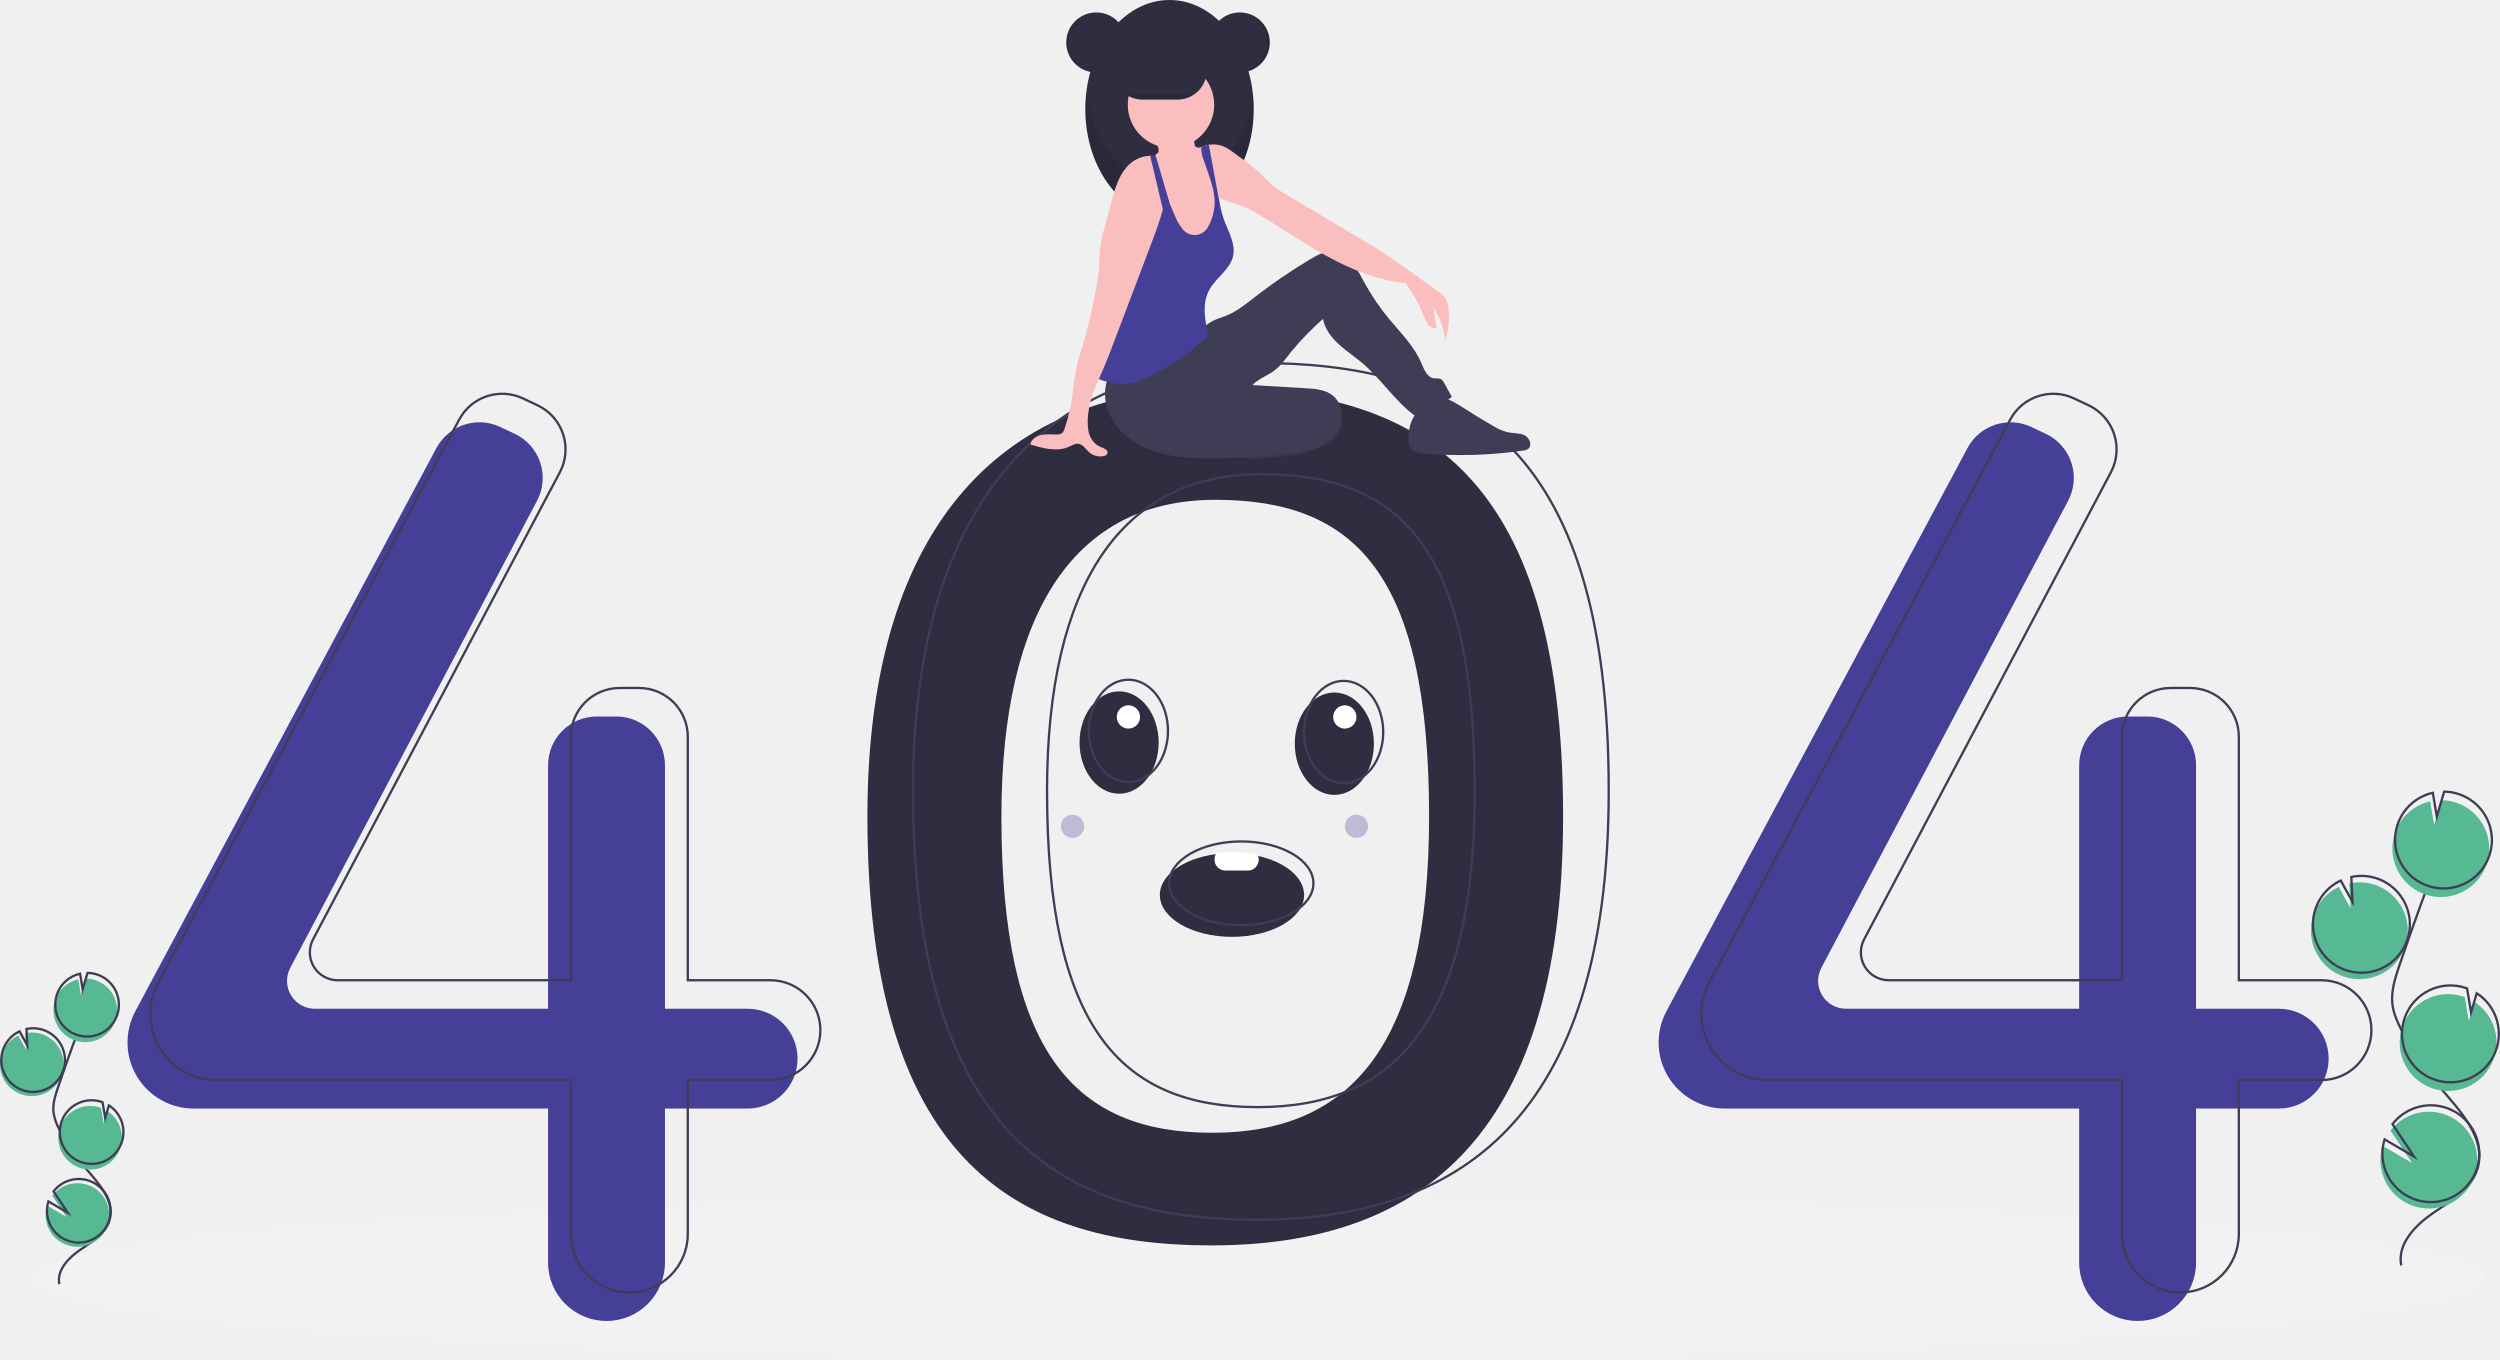
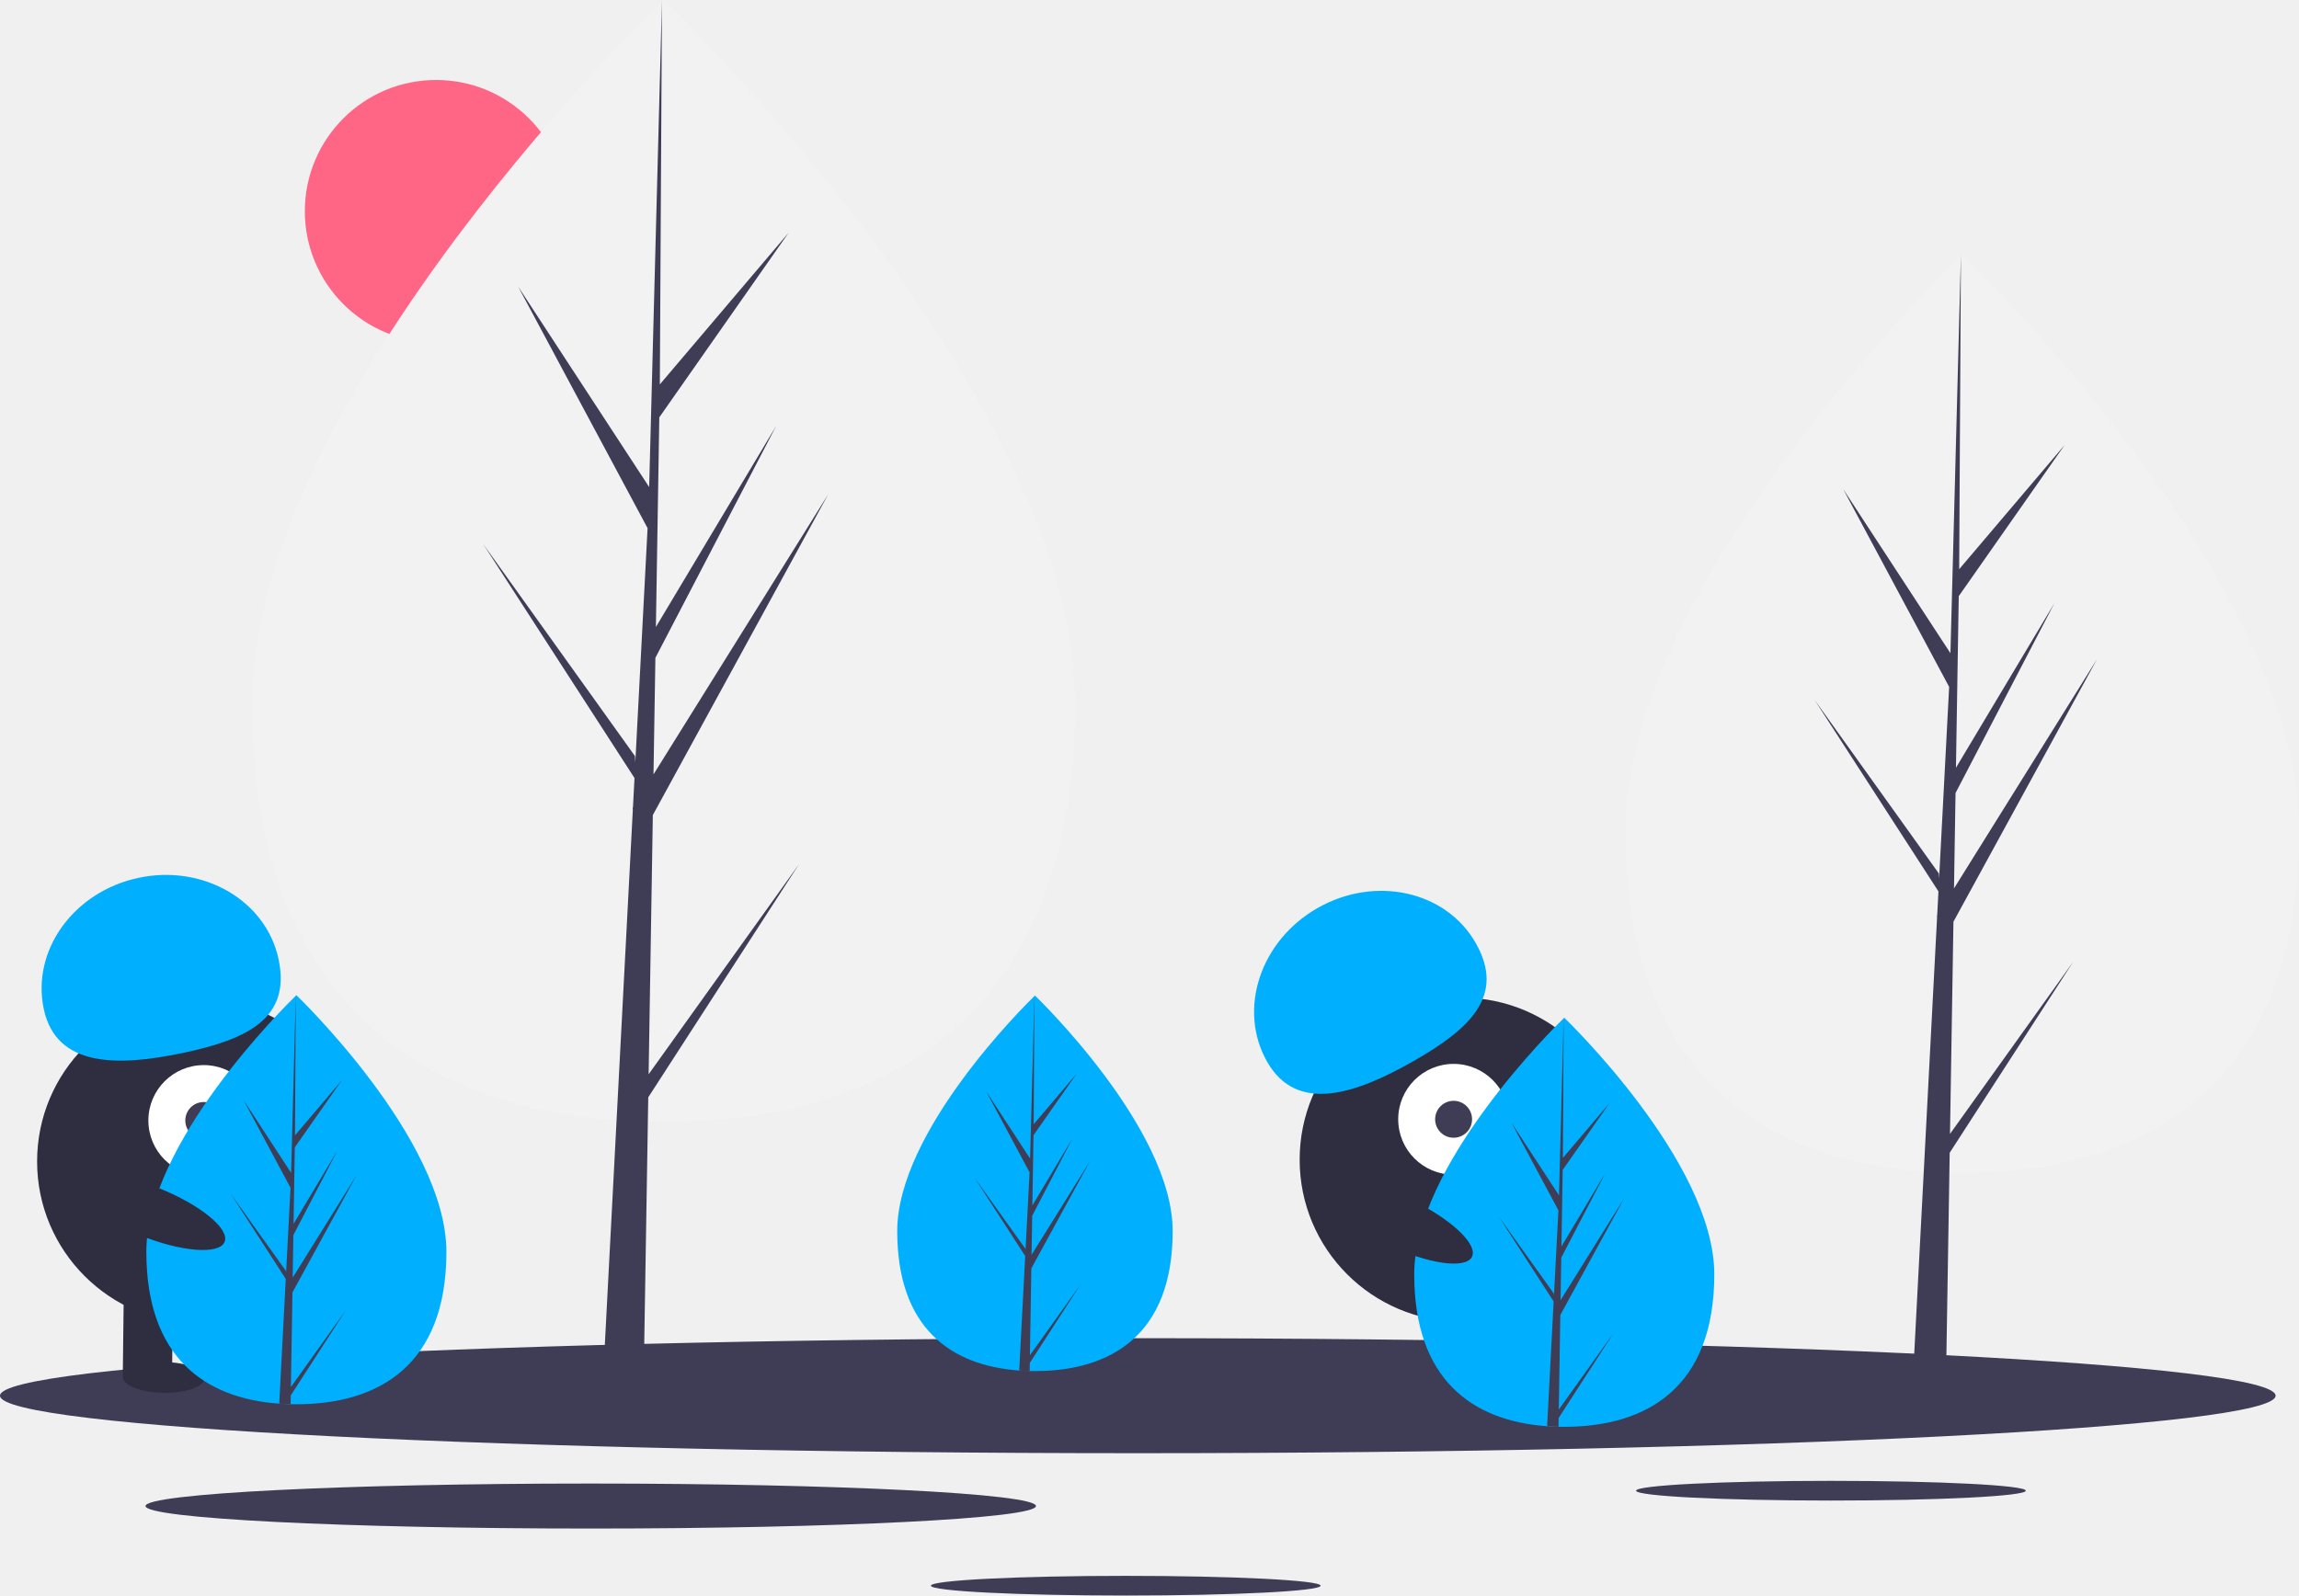
- <svg xmlns="http://www.w3.org/2000/svg" id="fd59ce54-f850-4dfc-bc34-dd7d379d600e" data-name="Layer 1" width="1074.392" height="584.231" viewBox="0 0 1074.392 584.231">
-   <ellipse cx="540.643" cy="549.309" rx="527.5" ry="34.922" fill="#f2f2f2" />
-   <path d="M583.48,324.894c-85.944,0-147.651,55.139-147.651,183.798,0,145.813,61.707,184.411,147.651,184.411s151.327-42.274,151.327-184.411C734.807,356.753,669.424,324.894,583.48,324.894Zm.565,319.808c-59.527,0-90.626-34.923-90.626-135.916,0-89.112,32.372-136.105,91.899-136.105s91.899,30.868,91.899,136.105C677.217,607.234,643.572,644.703,584.045,644.703Z" transform="translate(-63.054 -157.8845)" fill="#2f2e41" />
-   <path d="M384.365,591.401H348.831V486.762A20.956,20.956,0,0,0,327.875,465.806h-8.326a20.956,20.956,0,0,0-20.956,20.956V591.401H198.363a11.963,11.963,0,0,1-10.578-17.552l106.082-200.78A20.956,20.956,0,0,0,284.287,344.33l-6.262-2.957a20.956,20.956,0,0,0-27.429,9.07L121.214,592.475a28.416,28.416,0,0,0-3.356,13.396v0a28.416,28.416,0,0,0,28.416,28.416H298.593v66.167a25.119,25.119,0,0,0,25.119,25.119h0a25.119,25.119,0,0,0,25.119-25.119V634.287h35.534a21.443,21.443,0,0,0,21.443-21.443v0A21.443,21.443,0,0,0,384.365,591.401Z" transform="translate(-63.054 -157.8845)" fill="#463f98" />
-   <path d="M1042.362,591.401h-35.534V486.762A20.956,20.956,0,0,0,985.872,465.806h-8.326a20.956,20.956,0,0,0-20.956,20.956V591.401H856.359a11.963,11.963,0,0,1-10.578-17.552L951.864,373.069A20.956,20.956,0,0,0,942.284,344.33l-6.262-2.957a20.956,20.956,0,0,0-27.429,9.07L779.211,592.475a28.416,28.416,0,0,0-3.356,13.396v0a28.416,28.416,0,0,0,28.416,28.416H956.589v66.167a25.119,25.119,0,0,0,25.119,25.119h0a25.119,25.119,0,0,0,25.119-25.119V634.287h35.534a21.443,21.443,0,0,0,21.443-21.443v0A21.443,21.443,0,0,0,1042.362,591.401Z" transform="translate(-63.054 -157.8845)" fill="#463f98" />
-   <path d="M394.168,579.148H358.634V474.509a20.956,20.956,0,0,0-20.956-20.956h-8.326a20.956,20.956,0,0,0-20.956,20.956V579.148H208.165a11.963,11.963,0,0,1-10.578-17.552L303.67,360.816a20.956,20.956,0,0,0-9.58-28.739l-6.262-2.957a20.956,20.956,0,0,0-27.429,9.07L131.017,580.222a28.416,28.416,0,0,0-3.356,13.396v0a28.416,28.416,0,0,0,28.416,28.416H308.395v66.167a25.119,25.119,0,0,0,25.119,25.119h0a25.119,25.119,0,0,0,25.119-25.119V622.034h35.534a21.443,21.443,0,0,0,21.443-21.443v0A21.443,21.443,0,0,0,394.168,579.148Z" transform="translate(-63.054 -157.8845)" fill="none" stroke="#3f3d56" stroke-miterlimit="10" />
-   <path d="M1060.742,579.148h-35.534V474.509a20.956,20.956,0,0,0-20.956-20.956H995.925a20.956,20.956,0,0,0-20.956,20.956V579.148H874.739a11.963,11.963,0,0,1-10.578-17.552L970.244,360.816a20.956,20.956,0,0,0-9.58-28.739l-6.262-2.957a20.956,20.956,0,0,0-27.429,9.07L797.59,580.222a28.416,28.416,0,0,0-3.356,13.396v0a28.416,28.416,0,0,0,28.416,28.416H974.969v66.167a25.119,25.119,0,0,0,25.119,25.119h0a25.119,25.119,0,0,0,25.119-25.119V622.034h35.534a21.443,21.443,0,0,0,21.443-21.443v0A21.443,21.443,0,0,0,1060.742,579.148Z" transform="translate(-63.054 -157.8845)" fill="none" stroke="#3f3d56" stroke-miterlimit="10" />
-   <path d="M603.085,313.866c-85.944,0-147.651,55.139-147.651,183.798,0,145.813,61.707,184.411,147.651,184.411s151.327-42.274,151.327-184.411C754.412,345.725,689.029,313.866,603.085,313.866Zm.565,319.808c-59.527,0-90.626-34.923-90.626-135.916,0-89.112,32.372-136.105,91.899-136.105s91.899,30.868,91.899,136.105C696.822,596.206,663.177,633.675,603.65,633.675Z" transform="translate(-63.054 -157.8845)" fill="none" stroke="#3f3d56" stroke-miterlimit="10" />
-   <circle cx="471.141" cy="18.25" r="12.901" fill="#2f2e41" />
-   <ellipse cx="502.607" cy="46.885" rx="36.186" ry="46.885" fill="#2f2e41" />
-   <path d="M565.661,237.494c-18.128,0-33.141-17.271-35.776-39.805a60.976,60.976,0,0,0-.41,7.08c0,25.894,16.201,46.885,36.186,46.885s36.186-20.991,36.186-46.885a60.976,60.976,0,0,0-.41-7.08C598.803,220.224,583.789,237.494,565.661,237.494Z" transform="translate(-63.054 -157.8845)" opacity="0.1" />
-   <path d="M639.296,342.073c-.777,3.193-4.128,5.751-7.839,7.538-7.802,3.757-17.425,4.878-26.76,5.254a45.176,45.176,0,0,1-7.144-.132,20.537,20.537,0,0,1-12.251-5.631,1.681,1.681,0,0,1,.044-2.844c4.969-5.459,13.262-8.806,21.616-11.216,6.334-1.827,17.381-6.561,24.29-5.922C637.944,329.739,640.277,338.041,639.296,342.073Z" transform="translate(-63.054 -157.8845)" fill="#3f3d56" />
-   <path d="M639.296,342.073c-.777,3.193-4.128,5.751-7.839,7.538-7.802,3.757-17.425,4.878-26.76,5.254a45.176,45.176,0,0,1-7.144-.132,20.537,20.537,0,0,1-12.251-5.631,1.681,1.681,0,0,1,.044-2.844c4.969-5.459,13.262-8.806,21.616-11.216,6.334-1.827,17.381-6.561,24.29-5.922C637.944,329.739,640.277,338.041,639.296,342.073Z" transform="translate(-63.054 -157.8845)" opacity="0.1" />
-   <path d="M540.098,318.206a19.77,19.77,0,0,0-1.199,15.075,26.339,26.339,0,0,0,8.829,12.497c10.095,8.092,23.988,9.205,36.925,9.093a284.649,284.649,0,0,0,33.905-2.324,40.538,40.538,0,0,0,11.001-2.554c4.222-1.827,7.933-5.178,9.436-9.526s.436-9.672-3.134-12.574c-3.137-2.55-7.463-2.9-11.498-3.143l-23.088-1.387c2.281-2.308,5.318-3.614,8.096-5.292,3.685-2.226,6.134-5.965,8.813-9.335a129.001,129.001,0,0,1,13.439-13.817c.751,4.31,3.478,7.85,6.687,10.824s6.908,5.368,10.244,8.2c8.079,6.858,13.896,16.167,22.392,22.5a43.829,43.829,0,0,0,16.049-8.012l-3.302-5.981a3.94,3.94,0,0,0-1.245-1.553c-.935-.575-2.14-.279-3.225-.441-2.901-.435-4.168-3.784-5.306-6.487-3.125-7.422-9.108-13.18-14.218-19.404a98.009,98.009,0,0,1-9.996-14.723c-1.717-3.102-3.288-6.331-5.617-9.003s-5.594-4.773-9.139-4.781c-3.132-.007-6.021,1.584-8.714,3.183a230.477,230.477,0,0,0-23.63,16.099c-3.944,3.062-7.863,6.296-12.489,8.174-1.947.79-4,1.331-5.869,2.292-3.273,1.684-5.757,4.534-8.431,7.064C566.277,311.892,553.219,317.738,540.098,318.206Z" transform="translate(-63.054 -157.8845)" fill="#3f3d56" />
-   <path d="M588.374,253.983a23.774,23.774,0,0,1-1.734,8.033,10.045,10.045,0,0,1-5.768,5.573,12.375,12.375,0,0,1-5.623.182,10.882,10.882,0,0,1-4.582-1.561c-2.165-1.488-3.244-4.144-3.637-6.743-.393-2.596-.217-5.249-.469-7.863a42.944,42.944,0,0,0-1.202-6.255c-.17-.683-.343-1.362-.513-2.042-.167-.68-.33-1.359-.481-2.039-.138-.639-.267-1.281-.378-1.926-.091-.544-.173-1.092-.233-1.643a18.423,18.423,0,0,0-.809-4.811,14.607,14.607,0,0,0-1.687-2.854c-.286-.409-.563-.818-.818-1.243a5.89,5.89,0,0,1-.972-3.748,3.286,3.286,0,0,1,.148-.601c.025-.076.053-.151.085-.223A1.802,1.802,0,0,0,560.932,223.07a3.433,3.433,0,0,0-.148-1.778,11.318,11.318,0,0,0-.96-2.288c-.264-.478-1.161-1.34-1.167-1.888-.013-1.101,2.14-1.989,3.011-2.423a16.796,16.796,0,0,1,8.597-1.743c1.904.129,3.968.714,5.019,2.31.944,1.438.818,3.301,1.221,4.972a1.471,1.471,0,0,0,.299.664,1.341,1.341,0,0,0,.739.34,4.549,4.549,0,0,0,1.416.057h.003a2.931,2.931,0,0,0,.371-.054,4.957,4.957,0,0,0,2.033-.878q.585-.156,1.18-.255a.251.251,0,0,0,.047-.009c1.576,4.975,1.781,10.308,3.071,15.374.639,2.52,1.554,5.009,1.683,7.602.009.113.013.23.016.346.019.834-.047,1.674-.013,2.505a6.981,6.981,0,0,0,.126,1.114,15.611,15.611,0,0,0,.525,1.743l.009.028c.06.183.116.368.164.554.035.135.066.267.091.403l.003.009A14.938,14.938,0,0,1,588.374,253.983Z" transform="translate(-63.054 -157.8845)" fill="#fbbebe" />
-   <circle cx="503.237" cy="44.997" r="18.565" fill="#fbbebe" />
-   <path d="M684.157,304.033a30.445,30.445,0,0,0-5.236-14.103q.722,4.295,1.447,8.587a3.214,3.214,0,0,1-3.367-1.035,10.337,10.337,0,0,1-1.765-3.276,67.466,67.466,0,0,0-8.21-14.736c-11.819-.985-23.502-5.884-33.896-11.595-10.396-5.708-20.126-12.552-30.384-18.502a43.573,43.573,0,0,0-5.544-2.832c-3.21-1.287-6.812-1.954-9.855-3.468-.204-.101-.409-.208-.61-.318a12.578,12.578,0,0,1-1.945-1.306,10.344,10.344,0,0,1-.931-.856,20.351,20.351,0,0,1-3.559-5.953c-1.633-3.612-2.215-7.97-3.845-11.583a11.203,11.203,0,0,1,2.502-1.765h.003c.132-.069.264-.135.4-.198a11.94,11.94,0,0,1,2.004-.733q.585-.156,1.18-.255a.251.251,0,0,0,.047-.009,11.566,11.566,0,0,1,5.491.434c2.587.875,4.767,2.621,6.941,4.273a114.02,114.02,0,0,1,10.148,8.049c1.794,1.718,3.43,3.606,5.359,5.167a42.144,42.144,0,0,0,5.057,3.351q15.656,9.327,31.315,18.65c3.534,2.105,7.07,4.21,10.526,6.438,5.249,3.386,10.308,7.055,15.365,10.721q4.47,3.238,8.936,6.479a9.728,9.728,0,0,1,2.533,2.341,8.472,8.472,0,0,1,1.123,3.433A31.387,31.387,0,0,1,684.157,304.033Z" transform="translate(-63.054 -157.8845)" fill="#fbbebe" />
-   <path d="M592.977,267.944c-1.252,5.617-6.929,9.012-9.896,13.946-3.688,6.123-2.184,13.241-.799,20.255q-3.795,3.271-7.593,6.542c-1.397,1.199-2.794,2.404-4.298,3.464a57.351,57.351,0,0,1-6.86,3.94q-3.361,1.728-6.721,3.458a32.128,32.128,0,0,1-6.58,2.788c-4.415,1.133-9.103.34-13.471-.972a6.088,6.088,0,0,1-1.473-.601,2.394,2.394,0,0,1-.699-.632,3.911,3.911,0,0,1-.444-2.539c.444-7.351,2.24-14.547,4.031-21.69a85.26,85.26,0,0,1,3.848-12.577,85.077,85.077,0,0,1,5.415-10.151,68.368,68.368,0,0,1,7.929-11.514,18.479,18.479,0,0,0,3.675-4.739c1.117-2.549.686-5.472.913-8.247a17.148,17.148,0,0,1,1.633-6.007v-.003a17.093,17.093,0,0,1,1.743-2.882q.458,1.067.916,2.13.302.699.598,1.394.387.897.768,1.787,1.1,2.558,2.196,5.113a21.59,21.59,0,0,0,3.335,5.944,6.499,6.499,0,0,0,11.123-.853,21.261,21.261,0,0,0,2.272-6.013,19.215,19.215,0,0,0,.252-7.835c-.758-5.009-2.889-10.126-4.437-14.78a14.945,14.945,0,0,1-1.079-4.871,3.351,3.351,0,0,1,.057-.56c.009-.047.019-.098.028-.145a11.94,11.94,0,0,1,2.004-.733q.585-.156,1.18-.255,2.044,11.064,4.094,22.127c.032.173.066.346.098.522.195,1.057.393,2.115.614,3.169.198.957.412,1.91.651,2.857l.009.028c.082.321.167.639.255.957l.003.009c.242.868.513,1.731.818,2.58C590.938,257.475,594.164,262.629,592.977,267.944Z" transform="translate(-63.054 -157.8845)" fill="#463f98" />
-   <path d="M668.321,346.877a6.583,6.583,0,0,0,.61,3.143c1.162,2.124,3.95,2.606,6.362,2.805a188.377,188.377,0,0,0,42.266-1.288,4.886,4.886,0,0,0,2.151-.668c1.99-1.395.763-4.795-1.41-5.884s-4.751-.826-7.135-1.297a22.479,22.479,0,0,1-6.678-2.896q-7.252-4.167-14.293-8.688c-2.795-1.795-6.093-3.71-9.24-2.646C672.43,332.343,668.265,337.681,668.321,346.877Z" transform="translate(-63.054 -157.8845)" fill="#3f3d56" />
-   <path d="M564.437,240.874v.003c-.022.132-.044.261-.072.39-.035.214-.076.431-.116.645-.39,1.998-.868,3.987-1.419,5.963-1.51,5.459-3.534,10.831-5.541,16.123q-8.081,21.287-16.164,42.577c-1.359,3.575-2.716,7.152-4.261,10.654-.516,1.167-1.048,2.344-1.576,3.534-1.894,4.257-3.713,8.653-4.317,13.184a27.45,27.45,0,0,0-.192,9.04c.604,2.97,2.407,5.872,5.23,6.97,1.378.538,3.351,1.259,2.974,2.69-.204.787-1.098,1.171-1.901,1.303a7.312,7.312,0,0,1-5.966-1.718c-1.507-1.337-2.665-3.417-4.67-3.641-1.388-.151-2.665.68-3.936,1.262-5.186,2.369-11.227.711-16.674-.972.428-2.206,2.643-3.66,4.843-4.1,2.199-.444,4.474-.129,6.718-.189a3.51,3.51,0,0,0,2.042-.525,3.705,3.705,0,0,0,1.101-1.882,78.964,78.964,0,0,0,3.213-13.147c.724-4.666,1.026-9.405,2.058-14.015.802-3.597,2.042-7.08,3.106-10.61a224.682,224.682,0,0,0,5.06-22.077,78.02,78.02,0,0,0,1.425-9.368c.179-2.612.094-5.236.346-7.838a60.888,60.888,0,0,1,2.111-9.997q1.444-5.348,2.885-10.689c1.425-5.271,2.955-10.746,6.567-14.843a13.962,13.962,0,0,1,10.028-4.789,9.882,9.882,0,0,1,2.13.23c.116.028.233.057.349.088a8.634,8.634,0,0,1,2.174.9c1.114-.708,1.68-.459,2.42.632a6.973,6.973,0,0,1,.881,3.795A52.424,52.424,0,0,1,564.437,240.874Z" transform="translate(-63.054 -157.8845)" fill="#fbbebe" />
-   <path d="M565.661,245.046l-.047.047-.255.255-2.53,2.527-1.24-5.208-4.251-17.854a9.882,9.882,0,0,1,2.13.23,3.286,3.286,0,0,1,.148-.601l.201.689,1.441,4.902,2.728,9.308.45,1.532v.003Z" transform="translate(-63.054 -157.8845)" fill="#463f98" />
-   <path d="M581.715,188.087a12.582,12.582,0,0,1-3.7,8.896,12.314,12.314,0,0,1-1.36,1.176,12.528,12.528,0,0,1-7.536,2.524H554.023a12.59,12.59,0,0,1,0-25.18h15.096A12.629,12.629,0,0,1,581.715,188.087Z" transform="translate(-63.054 -157.8845)" fill="#2f2e41" />
-   <circle cx="532.815" cy="18.25" r="12.901" fill="#2f2e41" />
-   <path d="M595.554,163.234c-.158,0-.315.006-.472.012a12.898,12.898,0,0,1,0,25.778c.157.006.314.012.472.012a12.901,12.901,0,1,0,0-25.802Z" transform="translate(-63.054 -157.8845)" opacity="0.1" />
-   <path d="M534.195,163.234c.158,0,.315.006.472.012a12.898,12.898,0,0,0,0,25.778c-.157.006-.314.012-.472.012a12.901,12.901,0,0,1,0-25.802Z" transform="translate(-63.054 -157.8845)" opacity="0.1" />
-   <path d="M576.655,198.159a12.528,12.528,0,0,1-7.536,2.524H554.023a12.528,12.528,0,0,1-7.536-2.524Z" transform="translate(-63.054 -157.8845)" opacity="0.1" />
-   <path d="M674.14,291.64s3.252,9.372,6.229,6.876L677.996,286.267Z" transform="translate(-63.054 -157.8845)" fill="#fbbebe" />
-   <path d="M1069.918,577.434a20.813,20.813,0,1,0,2.772-39.915l.521,10.712-5.068-9.18a20.734,20.734,0,0,0-10.684,11.723,20.408,20.408,0,0,0-1.197,5.63A20.809,20.809,0,0,0,1069.918,577.434Z" transform="translate(-63.054 -157.8845)" fill="#57b894" />
-   <path d="M1094.995,701.678c-1.789-9.11,5.963-17.187,13.621-22.437s16.605-10.408,19.218-19.317c3.755-12.804-7.43-24.53-16.136-34.642a125.3,125.3,0,0,1-16.524-24.557c-1.811-3.533-3.476-7.225-3.952-11.166-.686-5.675,1.137-11.323,2.974-16.737q9.179-27.052,19.628-53.65" transform="translate(-63.054 -157.8845)" fill="none" stroke="#3f3d56" stroke-miterlimit="10" />
-   <path d="M1070.775,574.676a20.813,20.813,0,1,0,2.772-39.915l.521,10.712-5.068-9.18a20.734,20.734,0,0,0-10.684,11.723,20.408,20.408,0,0,0-1.197,5.63A20.809,20.809,0,0,0,1070.775,574.676Z" transform="translate(-63.054 -157.8845)" fill="none" stroke="#3f3d56" stroke-miterlimit="10" />
-   <path d="M1092.451,515.473a20.788,20.788,0,0,1,14.98-13.198l1.714,10.184,3.177-10.696a20.81,20.81,0,1,1-19.871,13.71Z" transform="translate(-63.054 -157.8845)" fill="#57b894" />
-   <path d="M1093.594,511.795a20.788,20.788,0,0,1,14.98-13.198l1.714,10.184,3.177-10.696a20.81,20.81,0,1,1-19.871,13.71Z" transform="translate(-63.054 -157.8845)" fill="none" stroke="#3f3d56" stroke-miterlimit="10" />
-   <path d="M1108.045,625.489a20.81,20.81,0,0,0,18.419-37.023l-2.441,8.219-1.731-10.304a.362.362,0,0,0-.053-.02,20.811,20.811,0,1,0-14.194,39.127Z" transform="translate(-63.054 -157.8845)" fill="#57b894" />
-   <path d="M1109.035,621.764a20.81,20.81,0,0,0,18.419-37.023l-2.441,8.219-1.731-10.304a.362.362,0,0,0-.053-.02,20.811,20.811,0,1,0-14.194,39.127Z" transform="translate(-63.054 -157.8845)" fill="none" stroke="#3f3d56" stroke-miterlimit="10" />
-   <path d="M1086.378,660.051a20.801,20.801,0,1,0,4.011-16.297l9.273,13.957-12.67-7.408A20.616,20.616,0,0,0,1086.378,660.051Z" transform="translate(-63.054 -157.8845)" fill="#57b894" />
-   <path d="M1087.235,657.294a20.801,20.801,0,1,0,4.011-16.297l9.273,13.957-12.67-7.408A20.616,20.616,0,0,0,1087.235,657.294Z" transform="translate(-63.054 -157.8845)" fill="none" stroke="#3f3d56" stroke-miterlimit="10" />
-   <path d="M72.061,628.133a13.674,13.674,0,1,0,1.821-26.225l.342,7.038-3.33-6.032a13.623,13.623,0,0,0-7.019,7.702,13.409,13.409,0,0,0-.787,3.699A13.672,13.672,0,0,0,72.061,628.133Z" transform="translate(-63.054 -157.8845)" fill="#57b894" />
-   <path d="M88.538,709.763c-1.175-5.986,3.918-11.292,8.949-14.741s10.91-6.838,12.626-12.692c2.467-8.412-4.882-16.117-10.601-22.76A82.324,82.324,0,0,1,88.656,643.436a22.21,22.21,0,0,1-2.597-7.336c-.451-3.729.747-7.439,1.954-10.996q6.031-17.773,12.896-35.249" transform="translate(-63.054 -157.8845)" fill="none" stroke="#3f3d56" stroke-miterlimit="10" />
-   <path d="M72.625,626.321a13.674,13.674,0,1,0,1.821-26.225l.342,7.038L71.458,601.103a13.623,13.623,0,0,0-7.019,7.702,13.409,13.409,0,0,0-.787,3.699A13.672,13.672,0,0,0,72.625,626.321Z" transform="translate(-63.054 -157.8845)" fill="none" stroke="#3f3d56" stroke-miterlimit="10" />
-   <path d="M86.866,587.423a13.658,13.658,0,0,1,9.842-8.671l1.126,6.691,2.087-7.027a13.673,13.673,0,1,1-13.055,9.007Z" transform="translate(-63.054 -157.8845)" fill="#57b894" />
-   <path d="M87.617,585.007a13.658,13.658,0,0,1,9.842-8.671l1.126,6.691L100.673,576a13.673,13.673,0,1,1-13.055,9.007Z" transform="translate(-63.054 -157.8845)" fill="none" stroke="#3f3d56" stroke-miterlimit="10" />
-   <path d="M97.112,659.706a13.673,13.673,0,0,0,12.102-24.325l-1.604,5.4-1.137-6.77a.238.238,0,0,0-.035-.013,13.673,13.673,0,1,0-9.326,25.707Z" transform="translate(-63.054 -157.8845)" fill="#57b894" />
-   <path d="M97.762,657.259a13.673,13.673,0,0,0,12.102-24.325l-1.604,5.4-1.137-6.77a.238.238,0,0,0-.035-.013,13.673,13.673,0,1,0-9.326,25.707Z" transform="translate(-63.054 -157.8845)" fill="none" stroke="#3f3d56" stroke-miterlimit="10" />
-   <path d="M82.876,682.414a13.667,13.667,0,1,0,2.635-10.708l6.092,9.17-8.324-4.867A13.545,13.545,0,0,0,82.876,682.414Z" transform="translate(-63.054 -157.8845)" fill="#57b894" />
-   <path d="M83.439,680.602a13.667,13.667,0,1,0,2.635-10.708l6.092,9.17-8.324-4.867A13.545,13.545,0,0,0,83.439,680.602Z" transform="translate(-63.054 -157.8845)" fill="none" stroke="#3f3d56" stroke-miterlimit="10" />
-   <ellipse cx="480.946" cy="319.115" rx="17" ry="22" fill="#2f2e41" />
-   <ellipse cx="573.446" cy="319.615" rx="17" ry="22" fill="#2f2e41" />
-   <path d="M623.5,542.5c0,9.94-13.88,18-31,18s-31-8.06-31-18c0-8.61,10.41-15.81,24.32-17.57a50.104,50.104,0,0,1,6.68-.43,50.699,50.699,0,0,1,11.13,1.2C615.25,528.29,623.5,534.84,623.5,542.5Z" transform="translate(-63.054 -157.8845)" fill="#2f2e41" />
-   <ellipse cx="484.946" cy="314.115" rx="17" ry="22" fill="none" stroke="#3f3d56" stroke-miterlimit="10" />
-   <ellipse cx="577.446" cy="314.615" rx="17" ry="22" fill="none" stroke="#3f3d56" stroke-miterlimit="10" />
-   <ellipse cx="533.446" cy="379.615" rx="31" ry="18" fill="none" stroke="#3f3d56" stroke-miterlimit="10" />
-   <path d="M604,527.2a4.937,4.937,0,0,1-1.32,3.392A4.339,4.339,0,0,1,599.5,532h-10a4.664,4.664,0,0,1-4.5-4.8,4.905,4.905,0,0,1,.82-2.741A47.02,47.02,0,0,1,592.5,524a47.665,47.665,0,0,1,11.13,1.28A5.067,5.067,0,0,1,604,527.2Z" transform="translate(-63.054 -157.8845)" fill="#fff" />
-   <circle cx="484.946" cy="308.115" r="5" fill="#fff" />
-   <circle cx="577.946" cy="308.115" r="5" fill="#fff" />
-   <circle cx="582.946" cy="355.115" r="5" fill="#463f98" opacity="0.3" />
-   <circle cx="460.946" cy="355.115" r="5" fill="#463f98" opacity="0.3" />
+ <svg xmlns="http://www.w3.org/2000/svg" id="a706cf1c-1654-439b-8fcf-310eb7aa0e00" data-name="Layer 1" width="1120.592" height="777.916" viewBox="0 0 1120.592 777.916">
+   <circle cx="212.592" cy="103" r="64" fill="#ff6584" />
+   <path d="M563.68,404.164c0,151.011-89.774,203.739-200.516,203.739S162.649,555.175,162.649,404.164,363.165,61.042,363.165,61.042,563.68,253.152,563.68,404.164Z" transform="translate(-39.70387 -61.04208)" fill="#f2f2f2" />
+   <polygon points="316.156 523.761 318.21 397.378 403.674 241.024 318.532 377.552 319.455 320.725 378.357 207.605 319.699 305.687 319.699 305.687 321.359 203.481 384.433 113.423 321.621 187.409 322.658 0 316.138 248.096 316.674 237.861 252.547 139.704 315.646 257.508 309.671 371.654 309.493 368.625 235.565 265.329 309.269 379.328 308.522 393.603 308.388 393.818 308.449 394.99 293.29 684.589 313.544 684.589 315.974 535.005 389.496 421.285 316.156 523.761" fill="#3f3d56" />
+   <path d="M1160.296,466.014c0,123.61-73.484,166.77-164.132,166.77s-164.132-43.16-164.132-166.77S996.165,185.152,996.165,185.152,1160.296,342.404,1160.296,466.014Z" transform="translate(-39.70387 -61.04208)" fill="#f2f2f2" />
+   <polygon points="950.482 552.833 952.162 449.383 1022.119 321.4 952.426 433.154 953.182 386.639 1001.396 294.044 953.382 374.329 953.382 374.329 954.741 290.669 1006.369 216.952 954.954 277.514 955.804 124.11 950.467 327.188 950.906 318.811 898.414 238.464 950.064 334.893 945.173 428.327 945.027 425.847 884.514 341.294 944.844 434.608 944.232 446.293 944.123 446.469 944.173 447.428 931.764 684.478 948.343 684.478 950.332 562.037 1010.514 468.952 950.482 552.833" fill="#3f3d56" />
+   <ellipse cx="554.592" cy="680.479" rx="554.592" ry="28.034" fill="#3f3d56" />
+   <ellipse cx="892.445" cy="726.797" rx="94.989" ry="4.802" fill="#3f3d56" />
+   <ellipse cx="548.72" cy="773.114" rx="94.989" ry="4.802" fill="#3f3d56" />
+   <ellipse cx="287.944" cy="734.279" rx="217.014" ry="10.97" fill="#3f3d56" />
+   <circle cx="97.084" cy="566.27" r="79" fill="#2f2e41" />
+   <rect x="99.805" y="689.023" width="24" height="43" transform="translate(-31.32451 -62.31008) rotate(0.67509)" fill="#2f2e41" />
+   <rect x="147.802" y="689.589" width="24" height="43" transform="translate(-31.31452 -62.87555) rotate(0.67509)" fill="#2f2e41" />
+   <ellipse cx="119.546" cy="732.616" rx="7.5" ry="20" transform="translate(-654.1319 782.4795) rotate(-89.32491)" fill="#2f2e41" />
+   <ellipse cx="167.554" cy="732.182" rx="7.5" ry="20" transform="translate(-606.2547 830.0553) rotate(-89.32491)" fill="#2f2e41" />
+   <circle cx="99.319" cy="546.295" r="27" fill="#fff" />
+   <circle cx="99.319" cy="546.295" r="9" fill="#3f3d56" />
+   <path d="M61.026,552.946c-6.042-28.641,14.688-57.265,46.3-63.934s62.138,11.143,68.18,39.784-14.978,38.93-46.591,45.599S67.068,581.587,61.026,552.946Z" transform="translate(-39.70387 -61.04208)" fill="#00b0ff" />
+   <path d="M257.296,671.384c0,55.076-32.74,74.306-73.13,74.306q-1.404,0-2.803-.031c-1.871-.04-3.725-.129-5.556-.254-36.451-2.58-64.771-22.799-64.771-74.021,0-53.008,67.739-119.896,72.827-124.846l.009-.009c.196-.192.294-.285.294-.285S257.296,616.308,257.296,671.384Z" transform="translate(-39.70387 -61.04208)" fill="#00b0ff" />
+   <path d="M181.502,737.265l26.747-37.374-26.814,41.477-.071,4.291c-1.871-.04-3.725-.129-5.556-.254l2.883-55.103-.022-.428.049-.08.272-5.204-26.881-41.58,26.965,37.677.062,1.105,2.179-41.633-23.013-42.966,23.294,35.658,2.268-86.314.009-.294v.285l-.379,68.064,22.911-26.983-23.004,32.847-.606,37.276L204.185,621.958l-21.48,41.259-.339,20.723,31.056-49.791-31.171,57.023Z" transform="translate(-39.70387 -61.04208)" fill="#3f3d56" />
+   <circle cx="712.485" cy="565.415" r="79" fill="#2f2e41" />
+   <rect x="741.777" y="691.824" width="24" height="43" transform="translate(-215.9946 191.864) rotate(-17.08345)" fill="#2f2e41" />
+   <rect x="787.659" y="677.723" width="24" height="43" transform="matrix(0.95588, -0.29376, 0.29376, 0.95588, -209.8279, 204.7204)" fill="#2f2e41" />
+   <ellipse cx="767.887" cy="732.003" rx="20" ry="7.5" transform="translate(-220.8593 196.8331) rotate(-17.08345)" fill="#2f2e41" />
+   <ellipse cx="813.475" cy="716.946" rx="20" ry="7.5" transform="translate(-214.4248 209.561) rotate(-17.08345)" fill="#2f2e41" />
+   <circle cx="708.522" cy="545.71" r="27" fill="#fff" />
+   <circle cx="708.522" cy="545.71" r="9" fill="#3f3d56" />
+   <path d="M657.355,578.743c-14.49-25.433-3.478-59.016,24.594-75.009s62.576-8.341,77.065,17.093-2.391,41.644-30.463,57.637S671.845,604.176,657.355,578.743Z" transform="translate(-39.70387 -61.04208)" fill="#00b0ff" />
+   <path d="M611.296,661.299c0,50.557-30.054,68.21-67.13,68.21q-1.288,0-2.573-.029c-1.718-.037-3.419-.119-5.1-.233-33.461-2.368-59.457-20.929-59.457-67.948,0-48.659,62.181-110.059,66.852-114.603l.008-.008c.18-.176.27-.262.27-.262S611.296,610.742,611.296,661.299Z" transform="translate(-39.70387 -61.04208)" fill="#00b0ff" />
+   <path d="M541.72,721.774l24.553-34.307-24.614,38.074-.065,3.939c-1.718-.037-3.419-.119-5.1-.233l2.646-50.582-.02-.393.045-.074.249-4.777-24.675-38.168,24.753,34.585.057,1.014,2-38.217-21.125-39.44L541.806,625.928l2.082-79.232.008-.27v.262l-.348,62.48,21.031-24.769-21.117,30.152-.556,34.217,19.636-32.839-19.718,37.874-.311,19.023,28.508-45.706-28.614,52.344Z" transform="translate(-39.70387 -61.04208)" fill="#3f3d56" />
+   <path d="M875.296,682.384c0,55.076-32.74,74.306-73.13,74.306q-1.403,0-2.803-.031c-1.871-.04-3.725-.129-5.556-.254-36.451-2.58-64.771-22.799-64.771-74.021,0-53.008,67.739-119.896,72.827-124.846l.009-.009c.196-.192.294-.285.294-.285S875.296,627.308,875.296,682.384Z" transform="translate(-39.70387 -61.04208)" fill="#00b0ff" />
+   <path d="M799.502,748.265l26.747-37.374-26.814,41.477-.071,4.291c-1.871-.04-3.725-.129-5.556-.254l2.883-55.103-.022-.428.049-.08.272-5.204L770.108,654.011l26.965,37.677.062,1.105,2.179-41.633-23.013-42.966,23.294,35.658,2.268-86.314.009-.294v.285l-.379,68.064,22.911-26.983-23.004,32.847-.606,37.276L822.185,632.958l-21.48,41.259-.339,20.723,31.056-49.791-31.171,57.023Z" transform="translate(-39.70387 -61.04208)" fill="#3f3d56" />
+   <ellipse cx="721.517" cy="656.822" rx="12.4" ry="39.5" transform="translate(-220.8352 966.2232) rotate(-64.62574)" fill="#2f2e41" />
+   <ellipse cx="112.517" cy="651.822" rx="12.4" ry="39.5" transform="translate(-574.0794 452.7137) rotate(-68.15829)" fill="#2f2e41" />
</svg>
